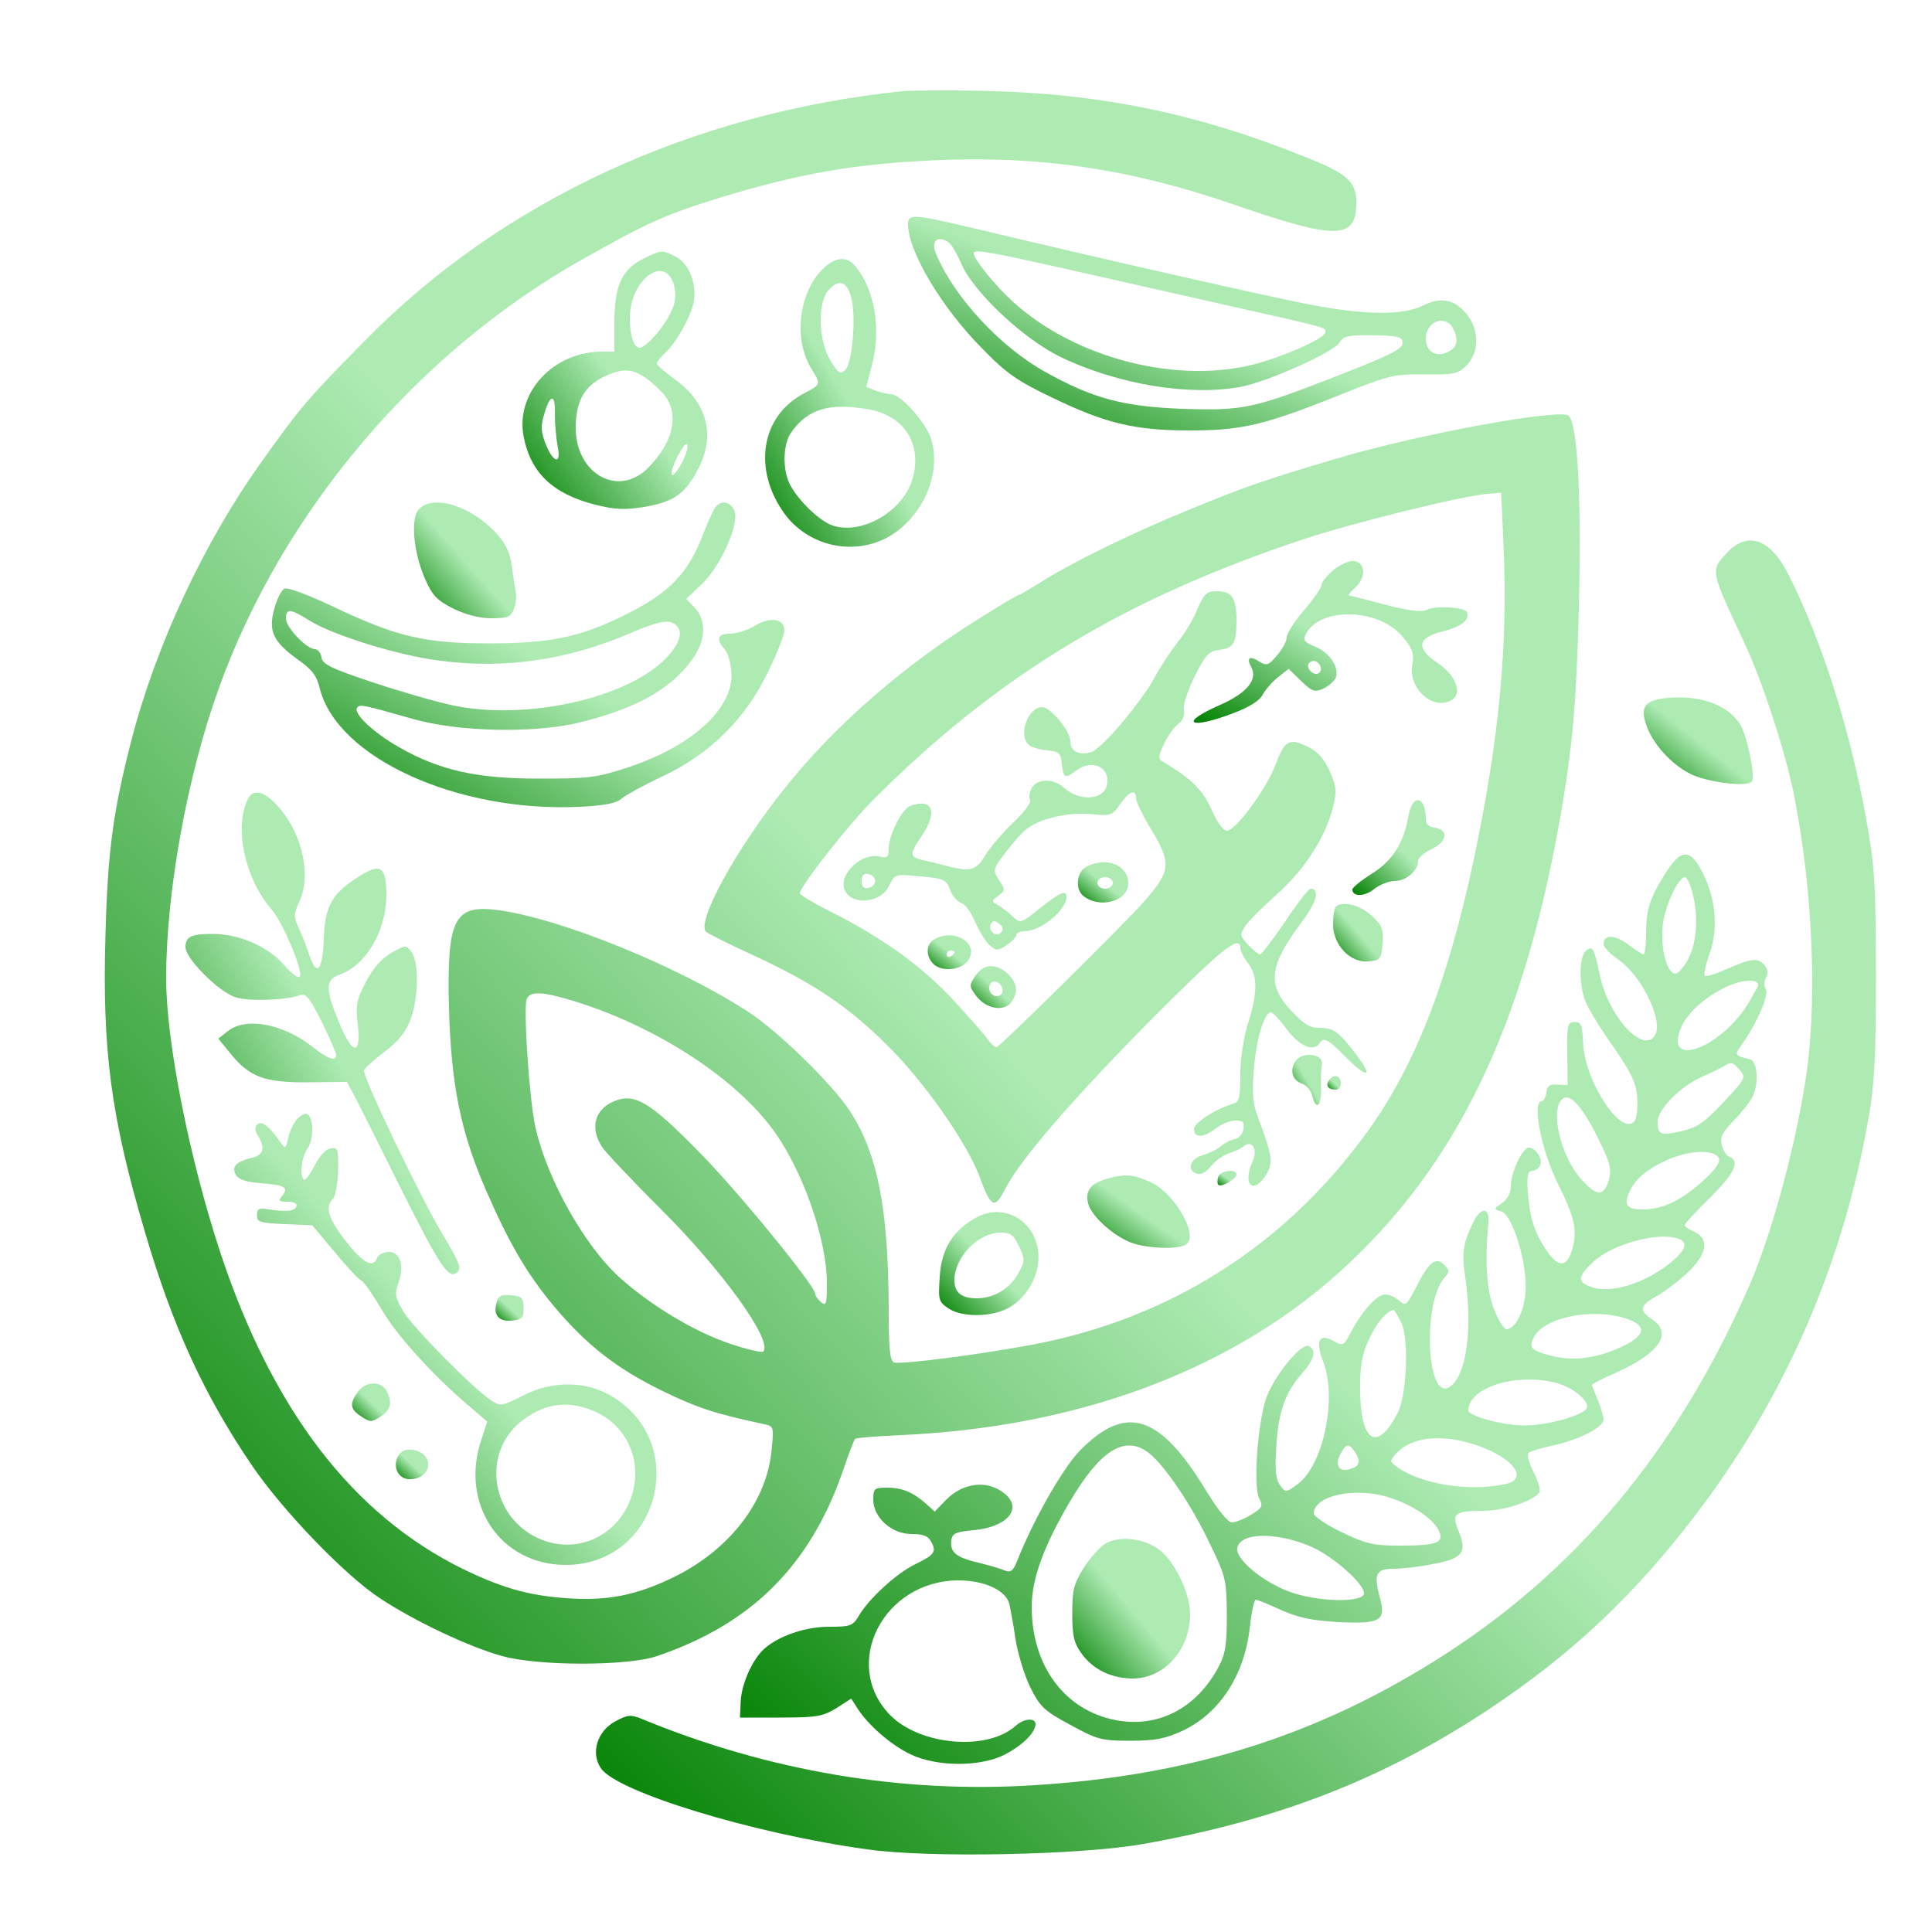
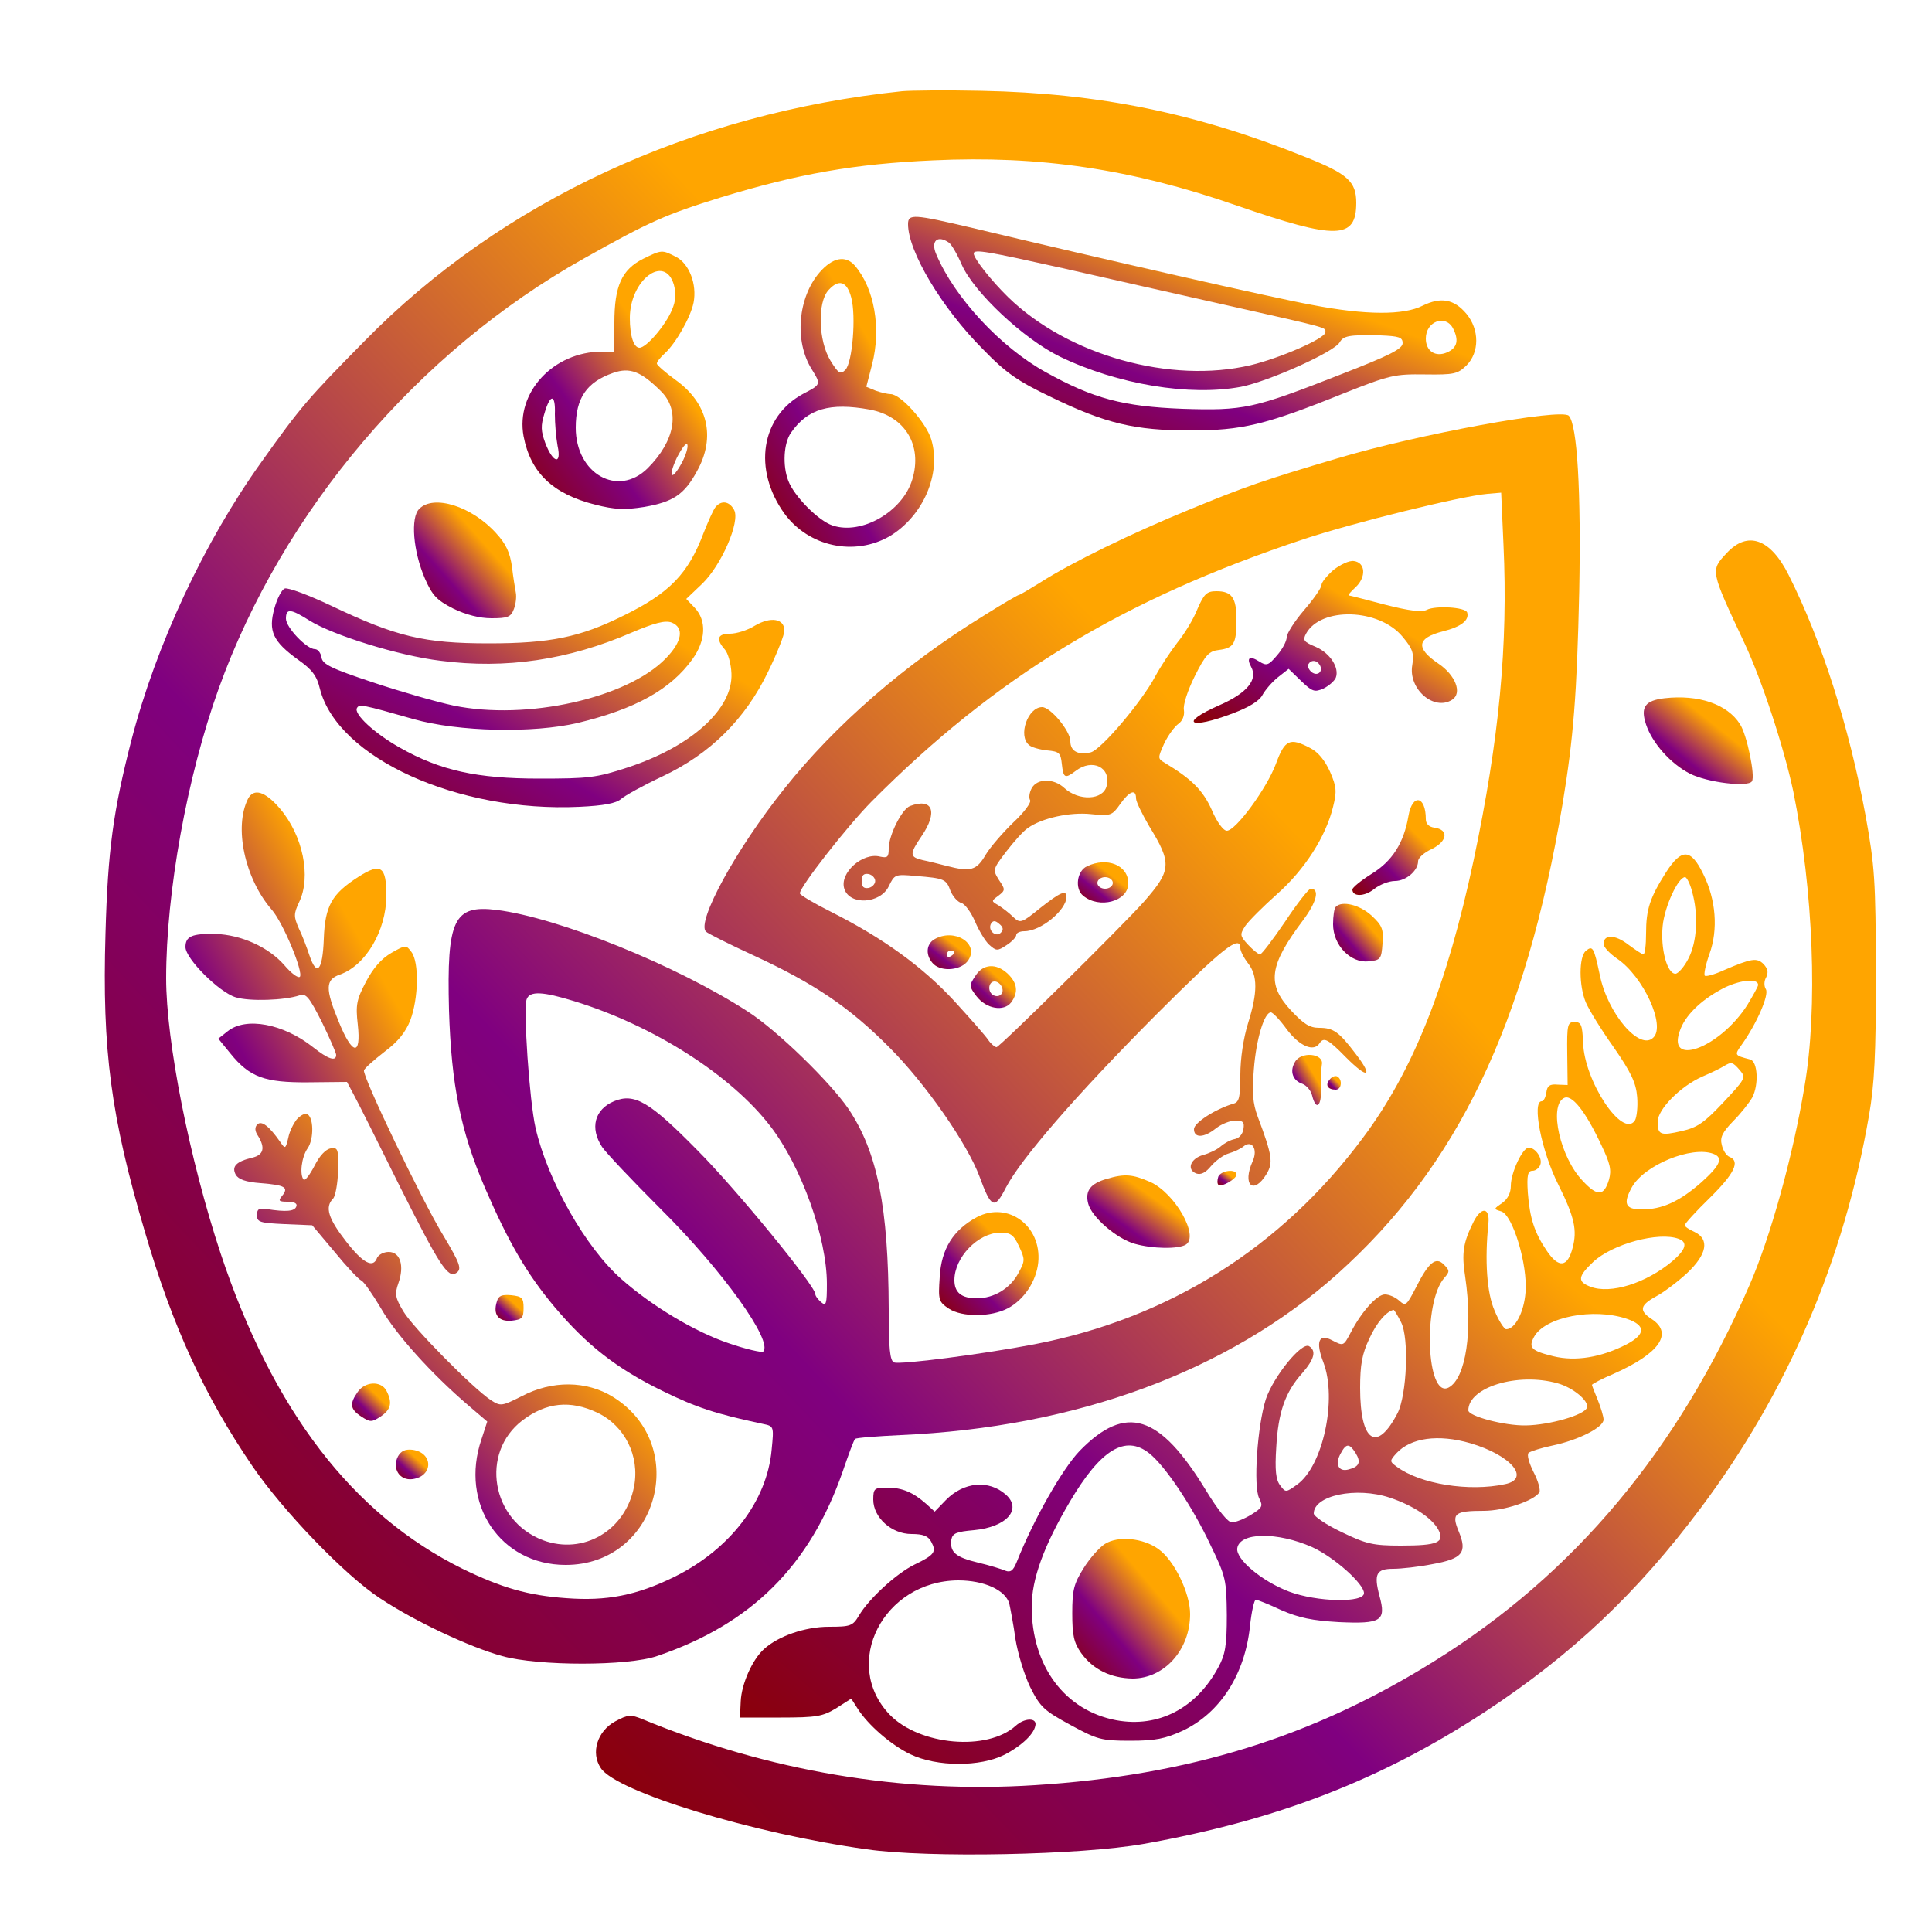
<svg xmlns="http://www.w3.org/2000/svg" version="1.0" width="500pt" height="500pt" viewBox="0 0 500 500" preserveAspectRatio="xMidYMid meet">
  <g transform="translate(0,500) scale(0.1,-0.1)" fill="url('#MyGradient')" stroke="none">
    <defs>
      <linearGradient id="MyGradient" y2="1">
-         <stop offset="0%" stop-color="green" />
-         <stop offset="50%" stop-color="#adebb3" />
+         <stop offset="0%" stop-color="darkred" />
+         <stop offset="33.33%" stop-color="purple" />
+         <stop offset="66.66%" stop-color="orange" />
      </linearGradient>
    </defs>
    <path d="M2335 4764 c-546 -57 -1037 -285 -1391 -646 -146 -148 -166 -171 -267 -313 -149 -208 -273 -474 -337 -721 -47 -183 -61 -284 -67 -500 -9 -302 14 -474 102 -772 72 -246 154 -424 278 -606 80 -117 240 -283 330 -342 90 -60 233 -127 317 -150 94 -26 324 -26 400 0 245 83 396 234 481 478 15 44 29 82 32 84 2 3 56 7 118 10 455 20 847 165 1129 416 311 278 488 646 584 1218 28 170 37 281 43 550 5 258 -5 431 -27 454 -20 20 -391 -48 -598 -110 -193 -57 -241 -74 -382 -132 -152 -62 -309 -139 -387 -189 -29 -18 -54 -33 -57 -33 -2 0 -42 -23 -88 -52 -205 -126 -386 -283 -518 -449 -125 -156 -228 -345 -203 -370 5 -5 61 -33 124 -62 158 -73 249 -135 351 -238 94 -94 202 -250 233 -334 30 -82 39 -86 68 -29 39 75 182 240 388 447 172 172 219 210 219 173 0 -7 9 -25 20 -39 25 -32 25 -75 0 -155 -12 -38 -20 -92 -20 -133 0 -58 -3 -71 -17 -75 -48 -14 -103 -50 -103 -66 0 -24 26 -23 57 2 14 11 37 20 50 20 20 0 24 -4 21 -22 -2 -13 -11 -24 -23 -26 -11 -2 -27 -11 -36 -19 -9 -8 -30 -18 -45 -22 -33 -9 -44 -38 -18 -48 12 -4 24 2 38 19 12 14 32 29 46 33 14 4 31 12 38 18 22 18 38 -7 24 -38 -28 -62 2 -89 36 -33 17 29 15 47 -23 148 -13 35 -15 62 -10 123 6 78 27 147 44 147 5 0 24 -20 42 -45 33 -43 69 -58 84 -35 11 17 22 11 69 -37 56 -56 71 -51 25 9 -44 58 -58 68 -95 68 -25 0 -40 10 -73 45 -63 68 -57 116 31 233 36 48 44 82 20 82 -5 0 -35 -38 -66 -85 -32 -47 -61 -85 -65 -85 -4 0 -18 11 -31 25 -21 23 -22 26 -7 49 9 13 46 50 82 82 71 63 126 148 145 226 10 40 9 52 -8 91 -13 29 -31 51 -51 61 -53 28 -66 22 -89 -41 -24 -64 -104 -173 -127 -173 -9 0 -26 23 -39 54 -23 51 -52 80 -122 122 -18 11 -18 12 -1 50 10 21 27 44 37 51 10 7 16 21 14 35 -3 13 10 52 28 88 28 56 37 65 63 68 38 5 45 16 45 78 0 57 -12 74 -52 74 -25 0 -32 -7 -49 -46 -10 -26 -34 -65 -52 -87 -17 -22 -43 -61 -57 -87 -35 -66 -140 -190 -167 -197 -33 -8 -53 3 -53 29 0 26 -51 88 -73 88 -37 0 -63 -74 -34 -98 6 -6 28 -12 47 -14 31 -3 35 -6 38 -35 4 -37 8 -39 36 -18 43 33 92 9 80 -39 -9 -37 -72 -40 -110 -5 -27 25 -70 25 -84 -1 -6 -11 -8 -25 -4 -31 3 -6 -16 -32 -43 -57 -27 -26 -60 -64 -72 -84 -24 -41 -39 -45 -101 -29 -19 5 -47 12 -62 15 -34 8 -35 15 -3 62 43 63 29 100 -30 78 -21 -8 -55 -76 -55 -110 0 -22 -3 -25 -22 -21 -45 12 -106 -42 -93 -83 14 -44 93 -39 115 6 15 31 16 32 70 27 74 -6 79 -8 90 -39 6 -14 18 -28 28 -31 9 -2 25 -24 35 -47 10 -24 27 -52 37 -61 18 -16 21 -17 45 -1 14 9 25 21 25 26 0 6 10 10 21 10 43 0 109 55 109 89 0 19 -16 12 -68 -29 -49 -40 -52 -40 -70 -23 -10 10 -27 23 -38 30 -19 11 -19 11 0 25 18 14 18 16 1 41 -16 26 -16 27 19 73 20 26 45 54 56 61 36 26 110 42 164 36 50 -5 54 -4 75 26 24 34 41 40 41 15 0 -9 16 -41 34 -72 59 -96 58 -114 -13 -195 -50 -57 -374 -377 -382 -377 -4 0 -14 8 -21 18 -7 11 -47 56 -88 101 -81 88 -184 163 -319 231 -44 22 -81 44 -81 48 0 17 122 173 185 237 322 324 650 524 1120 680 127 42 405 111 475 117 l35 3 6 -135 c12 -260 -11 -502 -77 -815 -70 -328 -157 -546 -287 -720 -212 -285 -503 -467 -850 -534 -136 -26 -346 -53 -363 -47 -11 4 -14 36 -14 138 -1 264 -29 406 -104 518 -47 69 -185 204 -262 253 -184 119 -489 242 -648 262 -112 14 -130 -24 -124 -259 6 -194 30 -313 93 -460 61 -141 108 -222 179 -307 84 -100 162 -161 281 -219 88 -43 137 -59 259 -85 29 -6 29 -6 23 -67 -12 -133 -108 -258 -252 -329 -98 -48 -175 -63 -280 -55 -99 7 -167 27 -268 76 -285 141 -491 410 -626 816 -81 245 -141 549 -141 712 0 223 54 522 136 750 165 459 515 872 945 1113 169 95 212 114 354 158 200 61 346 87 550 96 275 13 513 -22 786 -117 258 -89 309 -88 309 7 0 55 -22 75 -130 118 -282 114 -536 166 -840 172 -91 2 -183 1 -205 -1z m-70 -2044 c0 -8 -8 -16 -17 -18 -13 -2 -18 3 -18 18 0 15 5 20 18 18 9 -2 17 -10 17 -18z m325 -134 c-13 -13 -35 7 -25 24 5 8 11 8 21 -1 10 -8 12 -15 4 -23z m-1104 -177 c205 -63 406 -191 508 -324 80 -104 146 -288 146 -408 0 -52 -2 -58 -15 -47 -8 7 -15 16 -15 21 0 21 -205 272 -306 373 -123 125 -162 148 -215 126 -50 -21 -63 -69 -31 -118 9 -14 78 -87 153 -162 159 -158 291 -342 264 -368 -3 -3 -44 6 -90 22 -86 29 -198 96 -276 165 -93 81 -192 256 -223 392 -16 70 -32 309 -23 333 8 22 42 20 123 -5z" />
    <path d="M2350 4420 c0 -71 88 -218 194 -324 60 -62 91 -83 177 -124 140 -68 216 -86 359 -86 134 0 194 14 395 95 123 49 135 51 213 50 75 -1 84 1 107 23 34 34 34 93 0 134 -32 38 -66 44 -113 21 -49 -25 -147 -25 -287 2 -99 18 -543 119 -878 199 -153 36 -167 37 -167 10z m106 -48 c6 -4 21 -29 33 -57 32 -72 160 -192 254 -238 149 -72 336 -103 469 -78 71 14 241 90 255 115 10 17 24 20 106 18 48 -2 57 -5 57 -20 0 -15 -34 -32 -160 -81 -227 -89 -250 -94 -410 -89 -153 6 -230 26 -354 95 -116 64 -236 193 -283 305 -15 34 3 51 33 30z m294 -66 c107 -24 299 -68 425 -96 272 -61 255 -57 255 -70 0 -16 -118 -67 -193 -85 -207 -49 -473 25 -628 176 -43 42 -89 100 -89 113 0 12 37 5 230 -38z m1010 -155 c16 -31 12 -51 -15 -63 -30 -13 -55 3 -55 36 0 44 50 63 70 27z" />
    <path d="M1664 4330 c-55 -28 -74 -70 -74 -165 l0 -75 -32 0 c-126 0 -224 -106 -203 -219 18 -94 75 -149 185 -177 52 -13 76 -14 127 -6 75 13 104 32 137 93 49 88 28 176 -56 236 -26 19 -48 38 -48 42 0 5 9 16 21 27 28 26 66 92 74 131 9 47 -11 100 -45 118 -37 19 -37 19 -86 -5z m80 -67 c6 -23 5 -42 -5 -65 -16 -39 -66 -98 -84 -98 -15 0 -25 31 -25 77 0 98 90 167 114 86z m-33 -276 c50 -50 36 -128 -35 -199 -77 -76 -186 -14 -186 105 0 77 28 118 97 142 43 15 72 4 124 -48z m-275 -59 c0 -24 3 -60 7 -82 11 -50 -12 -45 -32 8 -11 30 -12 44 -2 76 15 52 29 51 27 -2z m329 -125 c-27 -50 -38 -40 -13 13 13 25 24 40 27 33 2 -7 -4 -27 -14 -46z" />
    <path d="M2121 4295 c-56 -65 -66 -178 -20 -251 24 -39 24 -39 -22 -63 -110 -59 -131 -196 -49 -310 63 -86 181 -111 272 -59 87 52 135 162 108 251 -13 43 -79 117 -105 117 -7 0 -25 4 -39 9 l-24 10 15 58 c24 93 6 197 -45 256 -24 27 -57 21 -91 -18z m82 -65 c13 -49 3 -168 -15 -187 -13 -13 -18 -10 -39 24 -31 51 -34 150 -5 182 27 30 48 23 59 -19z m48 -290 c91 -17 137 -92 110 -181 -25 -83 -131 -144 -206 -119 -37 12 -100 76 -115 116 -15 39 -12 97 7 124 43 62 100 79 204 60z" />
    <path d="M1085 3683 c-23 -22 -16 -110 15 -181 19 -43 30 -55 73 -77 33 -16 68 -25 99 -25 42 0 50 3 58 24 5 13 7 32 5 42 -2 11 -7 41 -10 67 -5 36 -15 59 -41 87 -63 70 -162 101 -199 63z" />
    <path d="M1852 3688 c-6 -7 -19 -37 -31 -67 -40 -106 -88 -156 -209 -215 -111 -55 -188 -71 -347 -71 -167 0 -239 17 -407 97 -59 28 -113 48 -121 45 -8 -3 -20 -26 -27 -52 -16 -58 -4 -85 61 -132 37 -26 49 -42 57 -76 46 -179 357 -320 672 -305 63 3 94 9 107 20 10 9 59 36 108 59 123 58 214 148 273 271 23 47 42 95 42 106 0 31 -35 37 -76 13 -19 -12 -48 -21 -65 -21 -32 0 -37 -14 -13 -41 8 -9 16 -37 17 -62 4 -92 -104 -189 -268 -243 -82 -27 -102 -29 -230 -29 -161 0 -256 21 -360 80 -66 37 -121 88 -111 103 6 10 13 9 146 -29 117 -33 309 -37 425 -10 149 36 240 86 297 165 35 49 37 100 6 133 l-22 23 41 39 c50 48 99 161 83 191 -12 23 -33 26 -48 8z m-1051 -294 c61 -38 231 -91 339 -104 169 -22 331 2 495 73 59 25 86 32 103 26 33 -13 28 -49 -15 -93 -100 -103 -360 -161 -549 -122 -43 9 -137 36 -209 60 -108 36 -131 47 -133 65 -2 11 -9 21 -17 21 -21 0 -75 56 -75 79 0 27 12 26 61 -5z" />
    <path d="M4469 3569 c-43 -46 -43 -44 46 -234 45 -96 102 -270 126 -383 52 -257 64 -561 29 -764 -30 -181 -88 -388 -141 -511 -186 -429 -454 -750 -817 -976 -314 -196 -635 -296 -1034 -321 -344 -22 -688 36 -1016 171 -29 12 -37 12 -70 -6 -46 -25 -64 -81 -37 -121 40 -61 393 -169 688 -210 159 -23 555 -15 717 14 347 62 615 166 885 343 223 147 391 305 557 527 225 301 370 640 435 1015 14 80 18 158 18 367 -1 244 -3 277 -27 410 -43 231 -113 451 -199 622 -47 94 -106 115 -160 57z" />
    <path d="M3451 3525 c-17 -15 -31 -32 -31 -39 0 -7 -20 -36 -45 -65 -25 -29 -45 -61 -45 -70 0 -10 -11 -31 -25 -47 -22 -26 -27 -28 -46 -16 -25 16 -34 10 -21 -14 18 -33 -11 -68 -82 -99 -107 -47 -78 -64 35 -21 42 16 68 32 76 47 7 13 25 34 40 46 l28 22 32 -31 c29 -28 35 -30 58 -20 14 7 28 19 32 28 10 26 -15 64 -52 80 -31 13 -34 17 -25 34 38 70 189 66 250 -8 26 -31 30 -43 25 -73 -11 -62 56 -120 103 -90 27 17 9 64 -36 94 -59 40 -55 66 12 83 48 12 69 29 63 49 -5 14 -82 18 -104 7 -13 -7 -45 -3 -108 13 -49 13 -92 24 -94 24 -3 1 5 10 18 22 27 26 25 63 -5 67 -12 2 -35 -9 -53 -23z m-36 -245 c11 -17 -5 -32 -21 -19 -7 6 -11 15 -8 20 7 12 21 11 29 -1z" />
    <path d="M4308 3193 c-51 -6 -63 -23 -48 -68 16 -48 63 -101 113 -127 45 -23 151 -36 161 -20 9 14 -13 121 -31 148 -33 52 -108 77 -195 67z" />
    <path d="M642 2933 c-37 -73 -9 -206 61 -287 30 -34 83 -163 73 -174 -5 -4 -23 10 -40 30 -41 47 -112 79 -179 81 -60 1 -77 -6 -77 -34 0 -30 87 -117 130 -130 36 -11 126 -8 165 5 17 6 25 -4 58 -69 20 -41 37 -80 37 -85 0 -18 -21 -11 -60 20 -77 61 -174 79 -221 41 l-24 -19 31 -38 c50 -62 89 -76 203 -75 l99 1 17 -32 c10 -18 64 -126 120 -239 102 -203 124 -237 145 -224 16 10 12 23 -33 98 -56 92 -210 413 -205 427 2 6 26 27 53 48 35 26 55 51 67 82 21 56 23 149 3 176 -14 19 -15 19 -52 -2 -26 -15 -47 -39 -66 -75 -24 -46 -27 -59 -21 -111 9 -82 -14 -79 -49 7 -36 87 -35 110 3 123 67 24 119 113 120 203 0 77 -14 87 -72 50 -69 -44 -87 -75 -90 -161 -3 -82 -18 -99 -37 -43 -7 21 -19 53 -28 71 -13 30 -13 37 1 67 32 66 10 173 -50 243 -38 44 -67 53 -82 25z" />
    <path d="M3645 2888 c-12 -70 -42 -117 -96 -150 -27 -17 -49 -35 -49 -40 0 -19 31 -19 56 1 15 12 39 21 54 21 29 0 60 27 60 51 0 9 16 23 36 32 40 20 44 50 6 55 -14 2 -22 10 -22 22 0 61 -35 67 -45 8z" />
    <path d="M4312 2743 c-42 -66 -52 -96 -52 -159 0 -30 -3 -54 -7 -54 -3 0 -21 12 -40 26 -34 26 -63 26 -63 1 0 -8 16 -25 35 -38 68 -46 126 -173 94 -204 -35 -36 -119 62 -139 163 -15 70 -18 76 -36 61 -18 -15 -18 -90 0 -133 8 -19 40 -71 72 -116 45 -65 58 -92 61 -129 2 -25 -1 -53 -6 -61 -32 -47 -131 102 -134 202 -2 46 -5 53 -22 53 -18 0 -20 -6 -19 -82 l1 -81 -26 1 c-20 2 -27 -3 -29 -20 -2 -13 -7 -23 -12 -23 -26 0 -1 -129 43 -216 42 -84 49 -118 37 -163 -13 -51 -36 -54 -67 -8 -32 47 -44 85 -49 150 -3 46 0 57 12 57 8 0 17 7 20 15 7 17 -12 45 -30 45 -16 -1 -46 -65 -46 -99 0 -18 -8 -34 -22 -44 -23 -16 -23 -16 -3 -22 30 -9 69 -138 63 -210 -4 -51 -27 -95 -50 -95 -5 0 -19 21 -30 48 -20 45 -26 130 -16 226 4 41 -18 44 -38 5 -27 -54 -32 -81 -22 -144 20 -138 2 -262 -43 -286 -58 -30 -67 221 -11 284 14 16 14 19 -1 34 -21 22 -40 6 -73 -60 -24 -46 -26 -48 -43 -33 -10 9 -26 16 -37 16 -20 0 -60 -44 -88 -98 -19 -36 -19 -36 -48 -21 -35 19 -44 -3 -23 -57 36 -95 -1 -268 -68 -316 -29 -21 -30 -21 -44 -2 -11 14 -14 39 -10 99 5 90 23 142 67 191 32 37 37 58 18 70 -19 12 -92 -78 -112 -137 -22 -69 -33 -227 -17 -257 10 -20 8 -24 -21 -42 -18 -11 -41 -20 -50 -20 -10 0 -36 32 -67 83 -120 197 -207 225 -327 102 -45 -47 -119 -177 -163 -288 -9 -22 -16 -27 -29 -22 -9 4 -41 14 -71 21 -58 14 -73 27 -69 59 3 17 13 21 59 25 84 8 125 54 82 92 -44 39 -109 33 -155 -14 l-29 -30 -22 20 c-34 30 -62 42 -101 42 -33 0 -36 -2 -36 -31 0 -46 47 -89 99 -89 30 0 43 -5 51 -20 14 -26 9 -34 -43 -59 -47 -23 -118 -88 -144 -132 -16 -27 -22 -29 -78 -29 -61 0 -131 -24 -168 -58 -30 -27 -58 -90 -60 -135 l-2 -42 105 0 c94 0 109 3 144 24 l39 25 16 -25 c27 -43 87 -95 137 -119 69 -33 181 -33 244 -1 46 24 79 56 80 79 0 17 -30 15 -51 -4 -74 -67 -249 -51 -326 28 -127 132 -17 347 177 348 67 0 122 -25 132 -60 3 -14 11 -55 16 -92 6 -37 23 -93 38 -124 26 -52 36 -61 104 -98 70 -38 80 -41 155 -41 65 0 90 5 136 26 97 46 161 146 174 271 4 38 11 68 15 68 4 0 34 -12 66 -27 46 -20 80 -27 149 -31 110 -5 123 3 105 68 -15 57 -8 70 36 70 20 0 66 5 101 12 78 14 91 30 68 85 -19 46 -11 53 65 53 53 0 130 26 144 48 3 6 -3 29 -15 52 -12 24 -18 45 -13 50 5 4 33 13 62 19 67 14 132 47 132 67 0 8 -7 31 -15 51 -8 19 -15 37 -15 39 0 2 26 16 57 29 117 52 154 104 98 141 -34 22 -31 36 11 59 19 10 55 37 80 60 52 49 59 88 19 107 -14 6 -25 14 -25 17 0 4 29 36 65 71 64 63 79 95 51 106 -8 3 -17 17 -20 31 -5 19 1 32 29 61 20 20 42 48 50 62 17 33 14 92 -5 98 -42 11 -42 11 -22 39 39 55 71 129 62 143 -5 8 -5 21 1 31 6 13 4 22 -7 34 -17 17 -31 15 -103 -16 -24 -11 -46 -17 -49 -14 -3 3 2 28 12 56 23 63 17 141 -16 207 -32 66 -56 67 -96 5z m67 -50 c17 -60 13 -130 -9 -173 -11 -22 -27 -40 -34 -40 -22 0 -39 66 -33 124 5 50 40 126 58 126 4 0 13 -17 18 -37z m171 -242 c0 -4 -13 -27 -28 -52 -73 -114 -215 -164 -172 -60 16 39 59 78 115 106 43 20 85 23 85 6z m-47 -221 c16 -19 14 -22 -43 -83 -49 -52 -67 -65 -107 -74 -56 -13 -63 -10 -63 24 0 32 59 92 116 117 21 9 46 21 54 26 21 13 24 12 43 -10z m-358 -195 c22 -46 26 -63 19 -88 -13 -43 -30 -44 -68 -3 -58 60 -88 193 -49 214 20 12 56 -33 98 -123z m289 -21 c27 -10 18 -30 -31 -74 -57 -50 -102 -70 -154 -70 -43 0 -49 15 -26 57 32 58 155 108 211 87z m-90 -220 c25 -9 19 -28 -16 -58 -68 -57 -160 -86 -212 -66 -34 13 -33 26 7 64 50 47 170 79 221 60z m-718 -216 c21 -41 15 -187 -9 -235 -54 -104 -97 -75 -97 65 0 60 5 88 24 128 19 42 45 71 63 74 1 0 10 -14 19 -32z m584 9 c50 -17 49 -40 0 -66 -66 -34 -132 -45 -190 -31 -57 14 -65 22 -50 50 28 52 154 76 240 47z m-179 -167 c40 -11 82 -46 76 -63 -6 -19 -97 -45 -158 -46 -56 -1 -149 24 -149 39 0 60 128 99 231 70z m-226 -155 c106 -31 157 -92 90 -106 -93 -20 -219 0 -280 45 -19 14 -19 15 -1 35 37 40 108 50 191 26z m-831 -26 c41 -32 112 -138 158 -236 41 -84 42 -92 43 -183 0 -79 -4 -102 -22 -135 -57 -106 -155 -157 -264 -137 -133 25 -219 140 -219 294 0 71 31 157 99 272 79 134 143 174 205 125z m534 1 c15 -24 10 -36 -18 -43 -26 -7 -36 14 -20 42 14 26 22 26 38 1z m89 -116 c60 -20 108 -52 125 -82 18 -34 -1 -42 -97 -42 -71 0 -89 4 -153 35 -40 19 -72 41 -72 48 0 47 110 70 197 41z m-201 -128 c57 -26 134 -95 134 -119 0 -26 -122 -23 -194 4 -71 27 -138 84 -134 112 6 42 104 43 194 3z" />
    <path d="M2859 1004 c-14 -9 -39 -37 -55 -63 -25 -40 -29 -56 -29 -116 0 -57 4 -76 23 -103 31 -43 77 -65 133 -66 82 0 149 74 149 167 0 54 -41 139 -82 168 -40 29 -105 35 -139 13z" />
    <path d="M2813 2758 c-26 -12 -32 -58 -10 -76 42 -35 117 -15 117 32 0 47 -55 69 -107 44z m67 -43 c0 -8 -9 -15 -20 -15 -11 0 -20 7 -20 15 0 8 9 15 20 15 11 0 20 -7 20 -15z" />
    <path d="M3457 2653 c-4 -3 -7 -24 -7 -45 0 -54 45 -101 92 -96 31 3 33 6 36 46 3 37 -1 47 -28 72 -30 28 -77 40 -93 23z" />
    <path d="M2418 2569 c-22 -13 -23 -43 -2 -64 22 -21 73 -16 90 10 29 44 -37 84 -88 54z m52 -33 c0 -3 -4 -8 -10 -11 -5 -3 -10 -1 -10 4 0 6 5 11 10 11 6 0 10 -2 10 -4z" />
    <path d="M2524 2474 c-16 -24 -16 -27 3 -52 25 -33 71 -41 90 -16 19 26 16 50 -9 74 -30 28 -64 26 -84 -6z m69 -29 c7 -16 -8 -29 -23 -20 -15 9 -12 35 4 35 8 0 16 -7 19 -15z" />
    <path d="M3351 2251 c-14 -24 -5 -48 20 -56 10 -4 22 -17 25 -31 10 -39 24 -28 23 19 -1 23 0 51 2 62 6 29 -55 35 -70 6z" />
    <path d="M3441 2206 c-12 -14 -5 -26 16 -26 15 0 18 26 4 34 -5 3 -14 0 -20 -8z" />
    <path d="M768 2103 c-8 -10 -19 -31 -22 -48 -7 -29 -8 -29 -21 -10 -28 40 -48 56 -59 45 -7 -7 -7 -17 2 -30 19 -31 14 -49 -15 -56 -42 -10 -54 -23 -43 -44 7 -12 25 -19 65 -22 63 -5 73 -11 55 -33 -11 -13 -8 -15 15 -15 17 0 25 -5 22 -12 -4 -13 -26 -15 -77 -7 -20 3 -25 0 -25 -16 0 -18 8 -20 72 -23 l71 -3 58 -69 c31 -38 62 -71 69 -74 6 -2 29 -35 51 -72 38 -67 132 -171 227 -252 l48 -41 -15 -46 c-57 -167 49 -325 218 -325 238 0 324 310 122 435 -68 42 -157 43 -235 2 -52 -26 -55 -27 -80 -11 -46 30 -202 188 -227 230 -21 35 -23 45 -13 73 16 45 5 81 -25 81 -13 0 -26 -7 -30 -15 -10 -28 -36 -15 -81 43 -45 58 -55 88 -33 110 6 6 12 39 13 72 1 56 0 61 -19 58 -13 -2 -29 -19 -42 -45 -12 -23 -24 -39 -28 -36 -11 12 -6 58 10 81 17 24 16 83 -2 89 -6 2 -17 -4 -26 -14z m778 -759 c71 -34 110 -112 95 -191 -22 -114 -131 -178 -236 -139 -134 51 -163 226 -53 310 62 47 124 53 194 20z" />
    <path d="M3153 1955 c-3 -9 -3 -18 0 -21 7 -8 47 15 47 26 0 16 -40 11 -47 -5z" />
    <path d="M2864 1949 c-42 -12 -56 -31 -48 -63 8 -35 74 -92 121 -105 46 -13 113 -14 132 -2 35 22 -28 133 -92 162 -46 20 -66 22 -113 8z" />
    <path d="M2528 1850 c-61 -33 -92 -82 -96 -155 -4 -60 -3 -64 24 -82 34 -22 108 -22 152 1 42 22 74 70 79 119 9 95 -79 159 -159 117z m109 -75 c16 -34 16 -38 -1 -69 -21 -40 -63 -66 -108 -66 -40 0 -58 15 -58 47 0 59 61 122 118 123 27 0 35 -5 49 -35z" />
    <path d="M1286 1632 c-11 -34 4 -53 38 -50 27 3 31 7 31 33 0 26 -4 30 -32 33 -24 2 -33 -1 -37 -16z" />
    <path d="M926 1398 c-22 -31 -20 -45 9 -64 23 -15 27 -15 50 0 27 18 31 36 15 67 -14 26 -55 24 -74 -3z" />
    <path d="M1030 1231 c-16 -31 4 -63 37 -59 55 7 55 69 0 76 -18 2 -29 -3 -37 -17z" />
  </g>
</svg>
